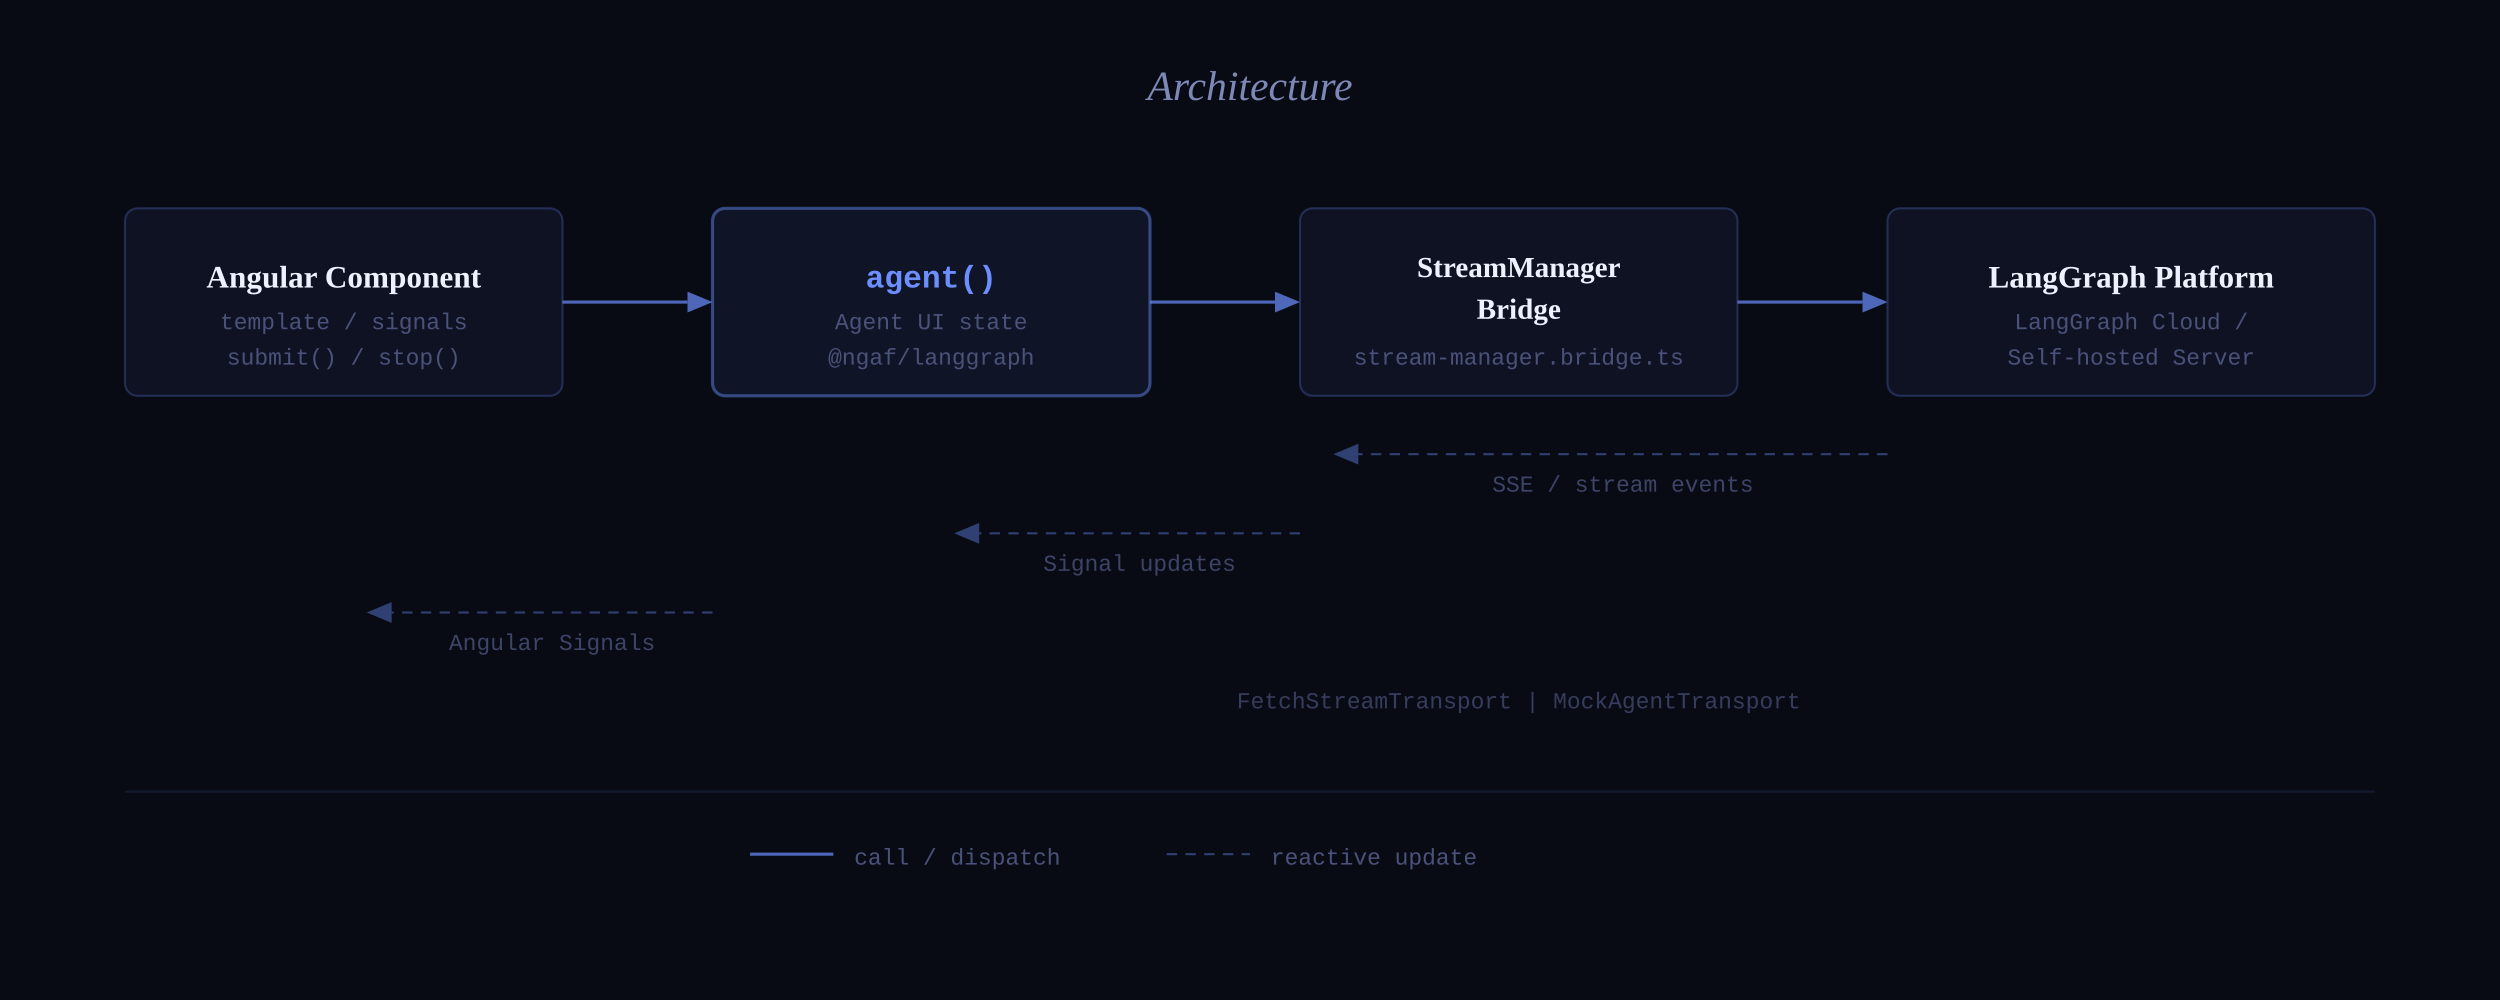
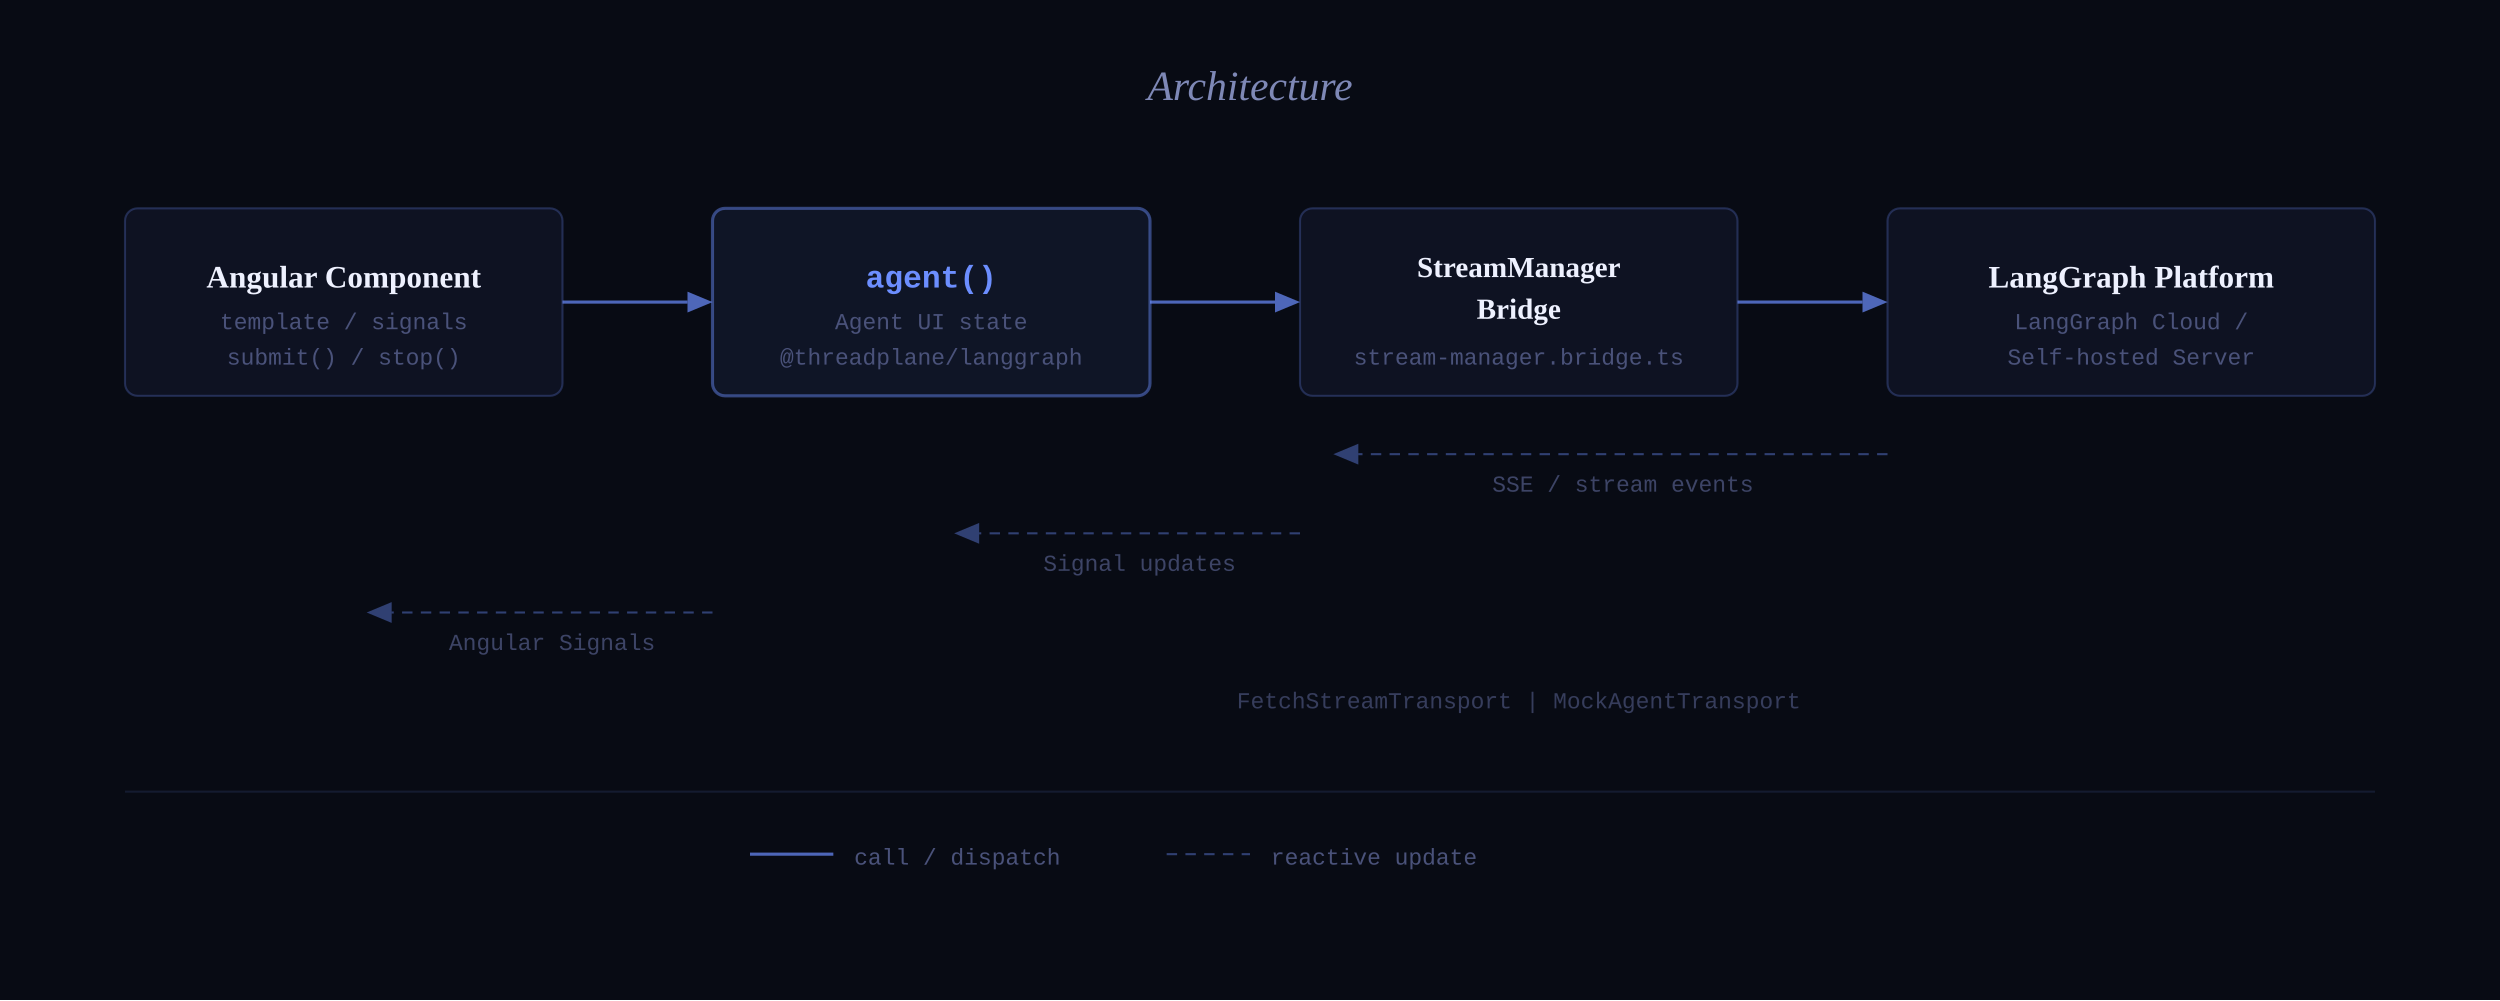
<svg xmlns="http://www.w3.org/2000/svg" viewBox="0 0 1200 480" width="1200" height="480">
  <rect width="1200" height="480" fill="#080B14" />
  <text x="600" y="48" text-anchor="middle" font-family="Georgia, 'Times New Roman', serif" font-size="20" font-style="italic" fill="#8B96C8" opacity="0.9">
    Architecture
  </text>
  <rect x="60" y="100" width="210" height="90" rx="6" fill="rgba(108,142,255,0.06)" stroke="rgba(108,142,255,0.25)" stroke-width="1" />
  <text x="165" y="138" text-anchor="middle" font-family="Georgia, 'Times New Roman', serif" font-size="15" font-weight="700" fill="#EEF1FF">Angular Component</text>
  <text x="165" y="158" text-anchor="middle" font-family="'Courier New', monospace" font-size="11" fill="#4A527A">template / signals</text>
  <text x="165" y="175" text-anchor="middle" font-family="'Courier New', monospace" font-size="11" fill="#4A527A">submit() / stop()</text>
  <line x1="270" y1="145" x2="330" y2="145" stroke="#6C8EFF" stroke-width="1.5" stroke-opacity="0.7" />
  <polygon points="330,140 342,145 330,150" fill="#6C8EFF" opacity="0.7" />
  <rect x="342" y="100" width="210" height="90" rx="6" fill="rgba(108,142,255,0.08)" stroke="rgba(108,142,255,0.45)" stroke-width="1.5" />
  <text x="447" y="138" text-anchor="middle" font-family="'Courier New', monospace" font-size="15" font-weight="700" fill="#6C8EFF">agent()</text>
  <text x="447" y="158" text-anchor="middle" font-family="'Courier New', monospace" font-size="11" fill="#4A527A">Agent UI state</text>
-   <text x="447" y="175" text-anchor="middle" font-family="'Courier New', monospace" font-size="11" fill="#4A527A">@ngaf/langgraph</text>
+   <text x="447" y="175" text-anchor="middle" font-family="'Courier New', monospace" font-size="11" fill="#4A527A">@threadplane/langgraph</text>
  <line x1="552" y1="145" x2="612" y2="145" stroke="#6C8EFF" stroke-width="1.5" stroke-opacity="0.7" />
  <polygon points="612,140 624,145 612,150" fill="#6C8EFF" opacity="0.7" />
  <rect x="624" y="100" width="210" height="90" rx="6" fill="rgba(108,142,255,0.06)" stroke="rgba(108,142,255,0.25)" stroke-width="1" />
  <text x="729" y="133" text-anchor="middle" font-family="Georgia, 'Times New Roman', serif" font-size="14" font-weight="700" fill="#EEF1FF">StreamManager</text>
  <text x="729" y="153" text-anchor="middle" font-family="Georgia, 'Times New Roman', serif" font-size="14" font-weight="700" fill="#EEF1FF">Bridge</text>
  <text x="729" y="175" text-anchor="middle" font-family="'Courier New', monospace" font-size="11" fill="#4A527A">stream-manager.bridge.ts</text>
  <line x1="834" y1="145" x2="894" y2="145" stroke="#6C8EFF" stroke-width="1.5" stroke-opacity="0.7" />
  <polygon points="894,140 906,145 894,150" fill="#6C8EFF" opacity="0.7" />
  <rect x="906" y="100" width="234" height="90" rx="6" fill="rgba(108,142,255,0.06)" stroke="rgba(108,142,255,0.25)" stroke-width="1" />
  <text x="1023" y="138" text-anchor="middle" font-family="Georgia, 'Times New Roman', serif" font-size="15" font-weight="700" fill="#EEF1FF">LangGraph Platform</text>
  <text x="1023" y="158" text-anchor="middle" font-family="'Courier New', monospace" font-size="11" fill="#4A527A">LangGraph Cloud /</text>
  <text x="1023" y="175" text-anchor="middle" font-family="'Courier New', monospace" font-size="11" fill="#4A527A">Self-hosted Server</text>
  <line x1="906" y1="218" x2="652" y2="218" stroke="#6C8EFF" stroke-width="1" stroke-opacity="0.4" stroke-dasharray="5,4" />
  <polygon points="652,213 640,218 652,223" fill="#6C8EFF" opacity="0.4" />
  <text x="779" y="236" text-anchor="middle" font-family="'Courier New', monospace" font-size="11" fill="#4A527A" opacity="0.8">SSE / stream events</text>
  <line x1="624" y1="256" x2="470" y2="256" stroke="#6C8EFF" stroke-width="1" stroke-opacity="0.4" stroke-dasharray="5,4" />
  <polygon points="470,251 458,256 470,261" fill="#6C8EFF" opacity="0.4" />
  <text x="547" y="274" text-anchor="middle" font-family="'Courier New', monospace" font-size="11" fill="#4A527A" opacity="0.8">Signal updates</text>
  <line x1="342" y1="294" x2="188" y2="294" stroke="#6C8EFF" stroke-width="1" stroke-opacity="0.4" stroke-dasharray="5,4" />
  <polygon points="188,289 176,294 188,299" fill="#6C8EFF" opacity="0.4" />
  <text x="265" y="312" text-anchor="middle" font-family="'Courier New', monospace" font-size="11" fill="#4A527A" opacity="0.8">Angular Signals</text>
  <text x="729" y="340" text-anchor="middle" font-family="'Courier New', monospace" font-size="11" fill="#4A527A" opacity="0.7">FetchStreamTransport | MockAgentTransport</text>
  <line x1="60" y1="380" x2="1140" y2="380" stroke="#6C8EFF" stroke-width="1" stroke-opacity="0.12" />
  <line x1="360" y1="410" x2="400" y2="410" stroke="#6C8EFF" stroke-width="1.5" stroke-opacity="0.7" />
  <text x="410" y="415" font-family="'Courier New', monospace" font-size="11" fill="#4A527A">call / dispatch</text>
  <line x1="560" y1="410" x2="600" y2="410" stroke="#6C8EFF" stroke-width="1" stroke-opacity="0.4" stroke-dasharray="5,4" />
  <text x="610" y="415" font-family="'Courier New', monospace" font-size="11" fill="#4A527A">reactive update</text>
</svg>
